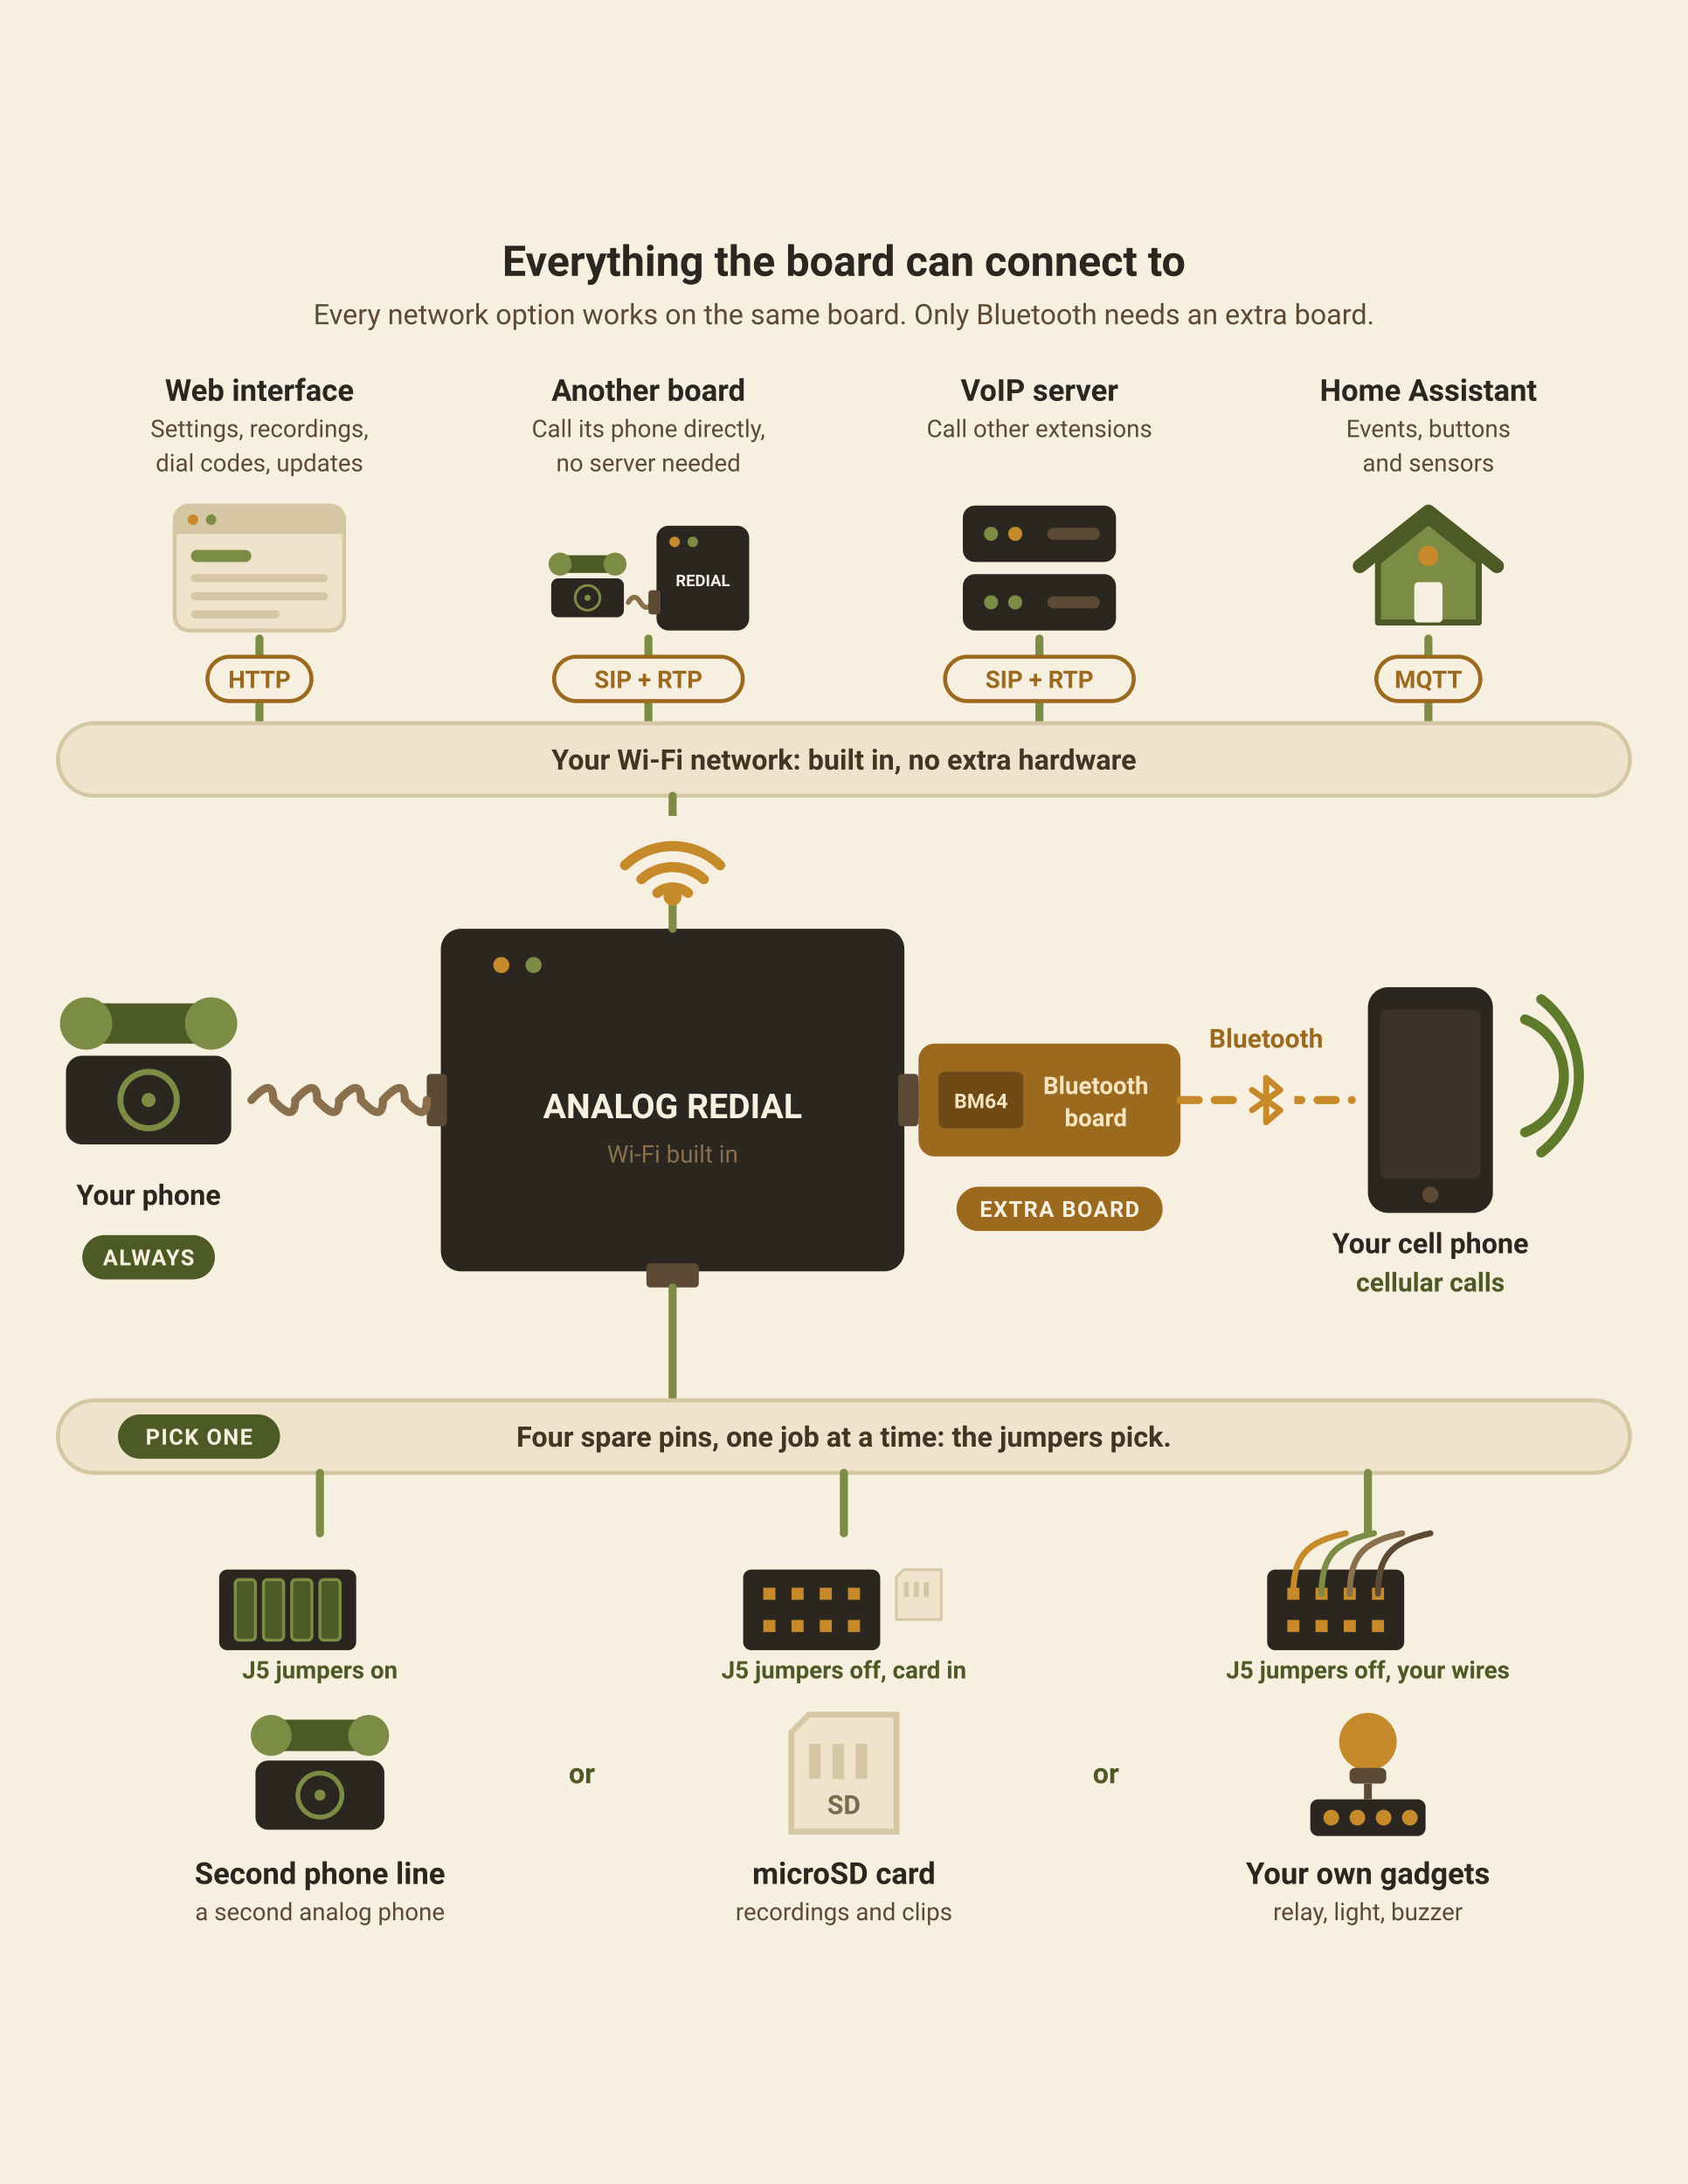
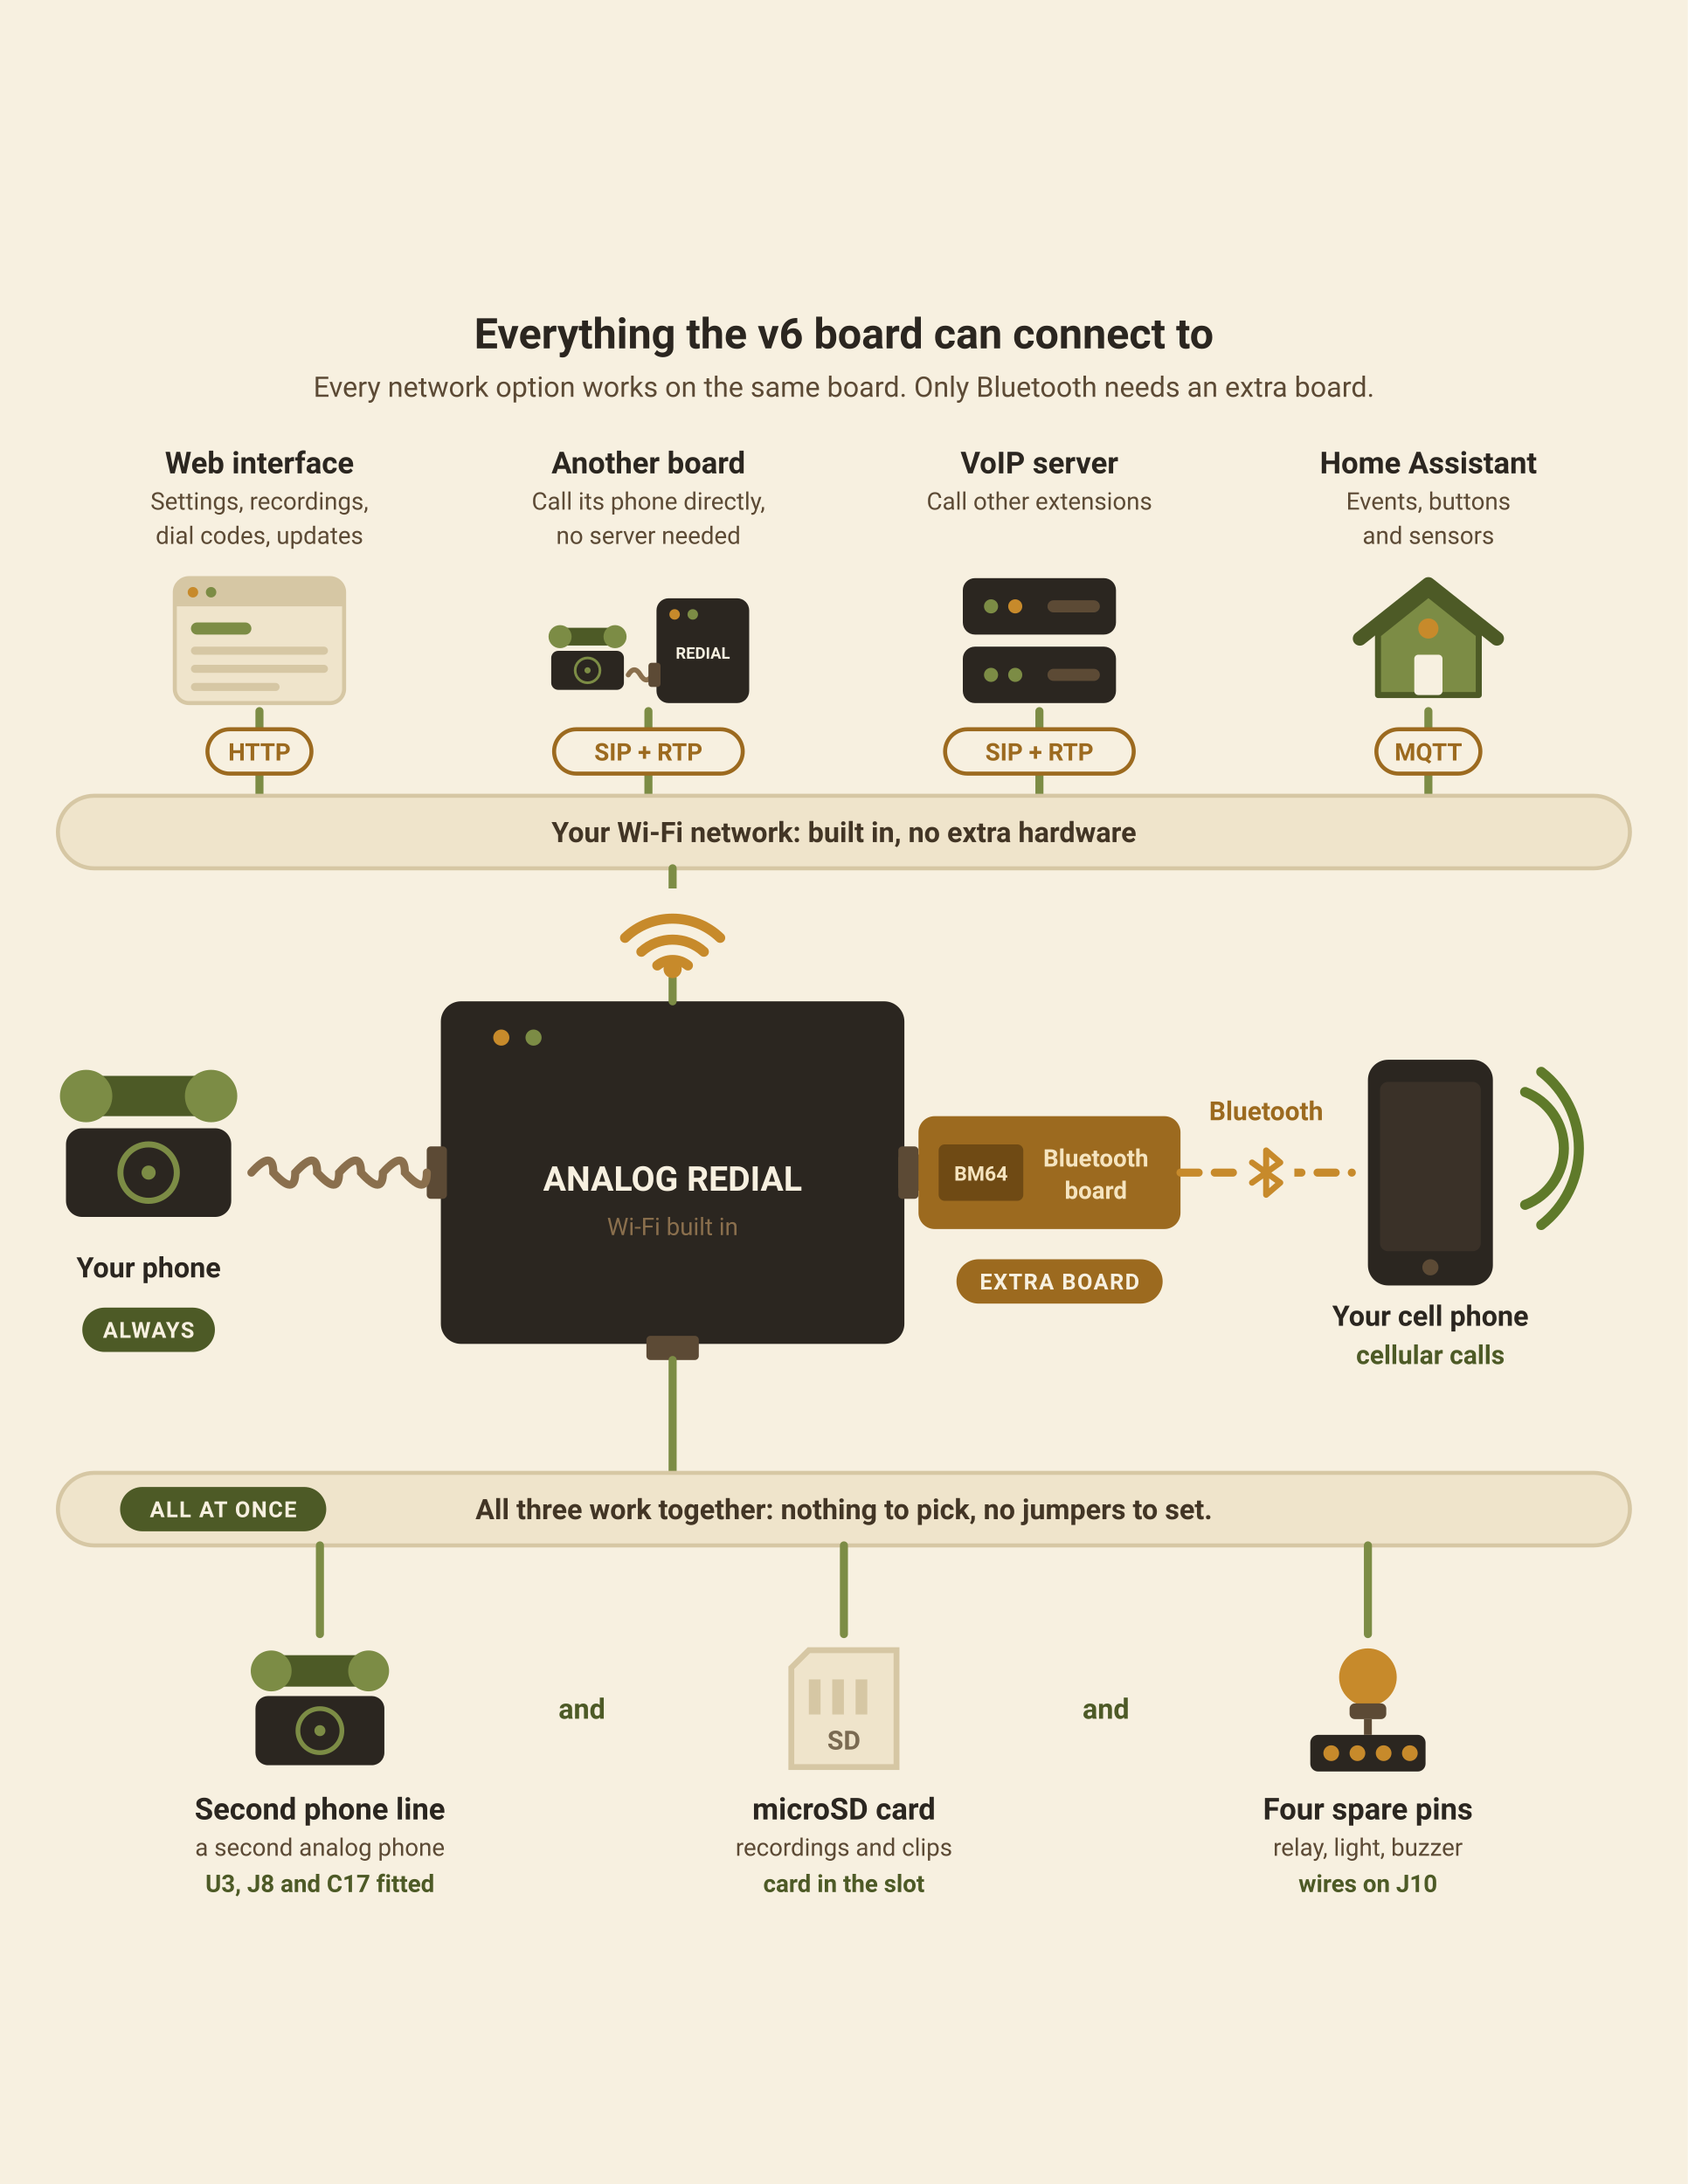
- <svg xmlns="http://www.w3.org/2000/svg" viewBox="0 0 816 1056" width="816" height="1056" role="img" aria-label="Everything the Analog Redial board can connect to: one phone always, then a second line or a microSD card or your own gadgets on four spare pins, chosen with the J5 jumpers; Wi-Fi to the web interface, other Analog Redial boards, a VoIP server and Home Assistant; and Bluetooth through an extra adapter board">
+ <svg xmlns="http://www.w3.org/2000/svg" viewBox="0 0 816 1056" width="816" height="1056" role="img" aria-label="Everything the Analog Redial v6 board can connect to: one phone always, then a second phone line, a microSD card and four spare pins on J10, all at once with nothing to select; Wi-Fi to the web interface, other Analog Redial boards, a VoIP server and Home Assistant; and Bluetooth through an extra adapter board">
  <rect id="background" width="816" height="1056" fill="#f7f0e0" />
  <g font-family="system-ui, -apple-system, Segoe UI, Roboto, sans-serif">
-     <g id="diagram" transform="translate(28,110) scale(0.974359)">
+     <g id="diagram" transform="translate(28,145.077) scale(0.974359)">
      <g id="title">
-         <text x="390" y="24" text-anchor="middle" font-size="21" font-weight="700" fill="#2b2620">Everything the board can connect to</text>
+         <text x="390" y="24" text-anchor="middle" font-size="21" font-weight="700" fill="#2b2620">Everything the v6 board can connect to</text>
      </g>
      <g id="subtitle">
        <text x="390" y="48" text-anchor="middle" font-size="14" font-weight="400" fill="#5c4a35">Every network option works on the same board. Only Bluetooth needs an extra board.</text>
      </g>
      <g id="label-web">
        <text x="100" y="86" text-anchor="middle" font-size="15" font-weight="600" fill="#2b2620">Web interface</text>
      </g>
      <g id="desc-web-1">
        <text x="100" y="104" text-anchor="middle" font-size="12" font-weight="400" fill="#5c4a35">Settings, recordings,</text>
      </g>
      <g id="desc-web-2">
        <text x="100" y="121" text-anchor="middle" font-size="12" font-weight="400" fill="#5c4a35">dial codes, updates</text>
      </g>
      <g id="service-web" transform="translate(58,138)">
        <rect x="0" y="0" width="84" height="62" rx="7" fill="#efe4cb" stroke="#d6c7a4" stroke-width="2" />
        <path d="M 0 14 H 84 V 7 a 7 7 0 0 0 -7 -7 H 7 a 7 7 0 0 0 -7 7 Z" fill="#d6c7a4" />
        <circle cx="9" cy="7" r="2.6" fill="#c78a2b" />
        <circle cx="18" cy="7" r="2.6" fill="#7c8c45" />
        <rect x="8" y="22" width="30" height="6" rx="3" fill="#7c8c45" />
        <rect x="8" y="34" width="68" height="4" rx="2" fill="#d6c7a4" />
        <rect x="8" y="43" width="68" height="4" rx="2" fill="#d6c7a4" />
        <rect x="8" y="52" width="44" height="4" rx="2" fill="#d6c7a4" />
      </g>
      <g id="link-web">
        <line x1="100" y1="204" x2="100" y2="246" stroke="#7c8c45" stroke-width="4" stroke-linecap="round" />
      </g>
      <g id="protocol-web">
        <rect x="74.2" y="213" width="51.6" height="22" rx="11" fill="#f7f0e0" stroke="#9c6a1f" stroke-width="2" />
        <text x="100" y="228.5" text-anchor="middle" font-size="12" font-weight="600" fill="#9c6a1f">HTTP</text>
      </g>
      <g id="label-board-2">
        <text x="293" y="86" text-anchor="middle" font-size="15" font-weight="600" fill="#2b2620">Another board</text>
      </g>
      <g id="desc-board-2-1">
        <text x="293" y="104" text-anchor="middle" font-size="12" font-weight="400" fill="#5c4a35">Call its phone directly,</text>
      </g>
      <g id="desc-board-2-2">
        <text x="293" y="121" text-anchor="middle" font-size="12" font-weight="400" fill="#5c4a35">no server needed</text>
      </g>
      <g id="service-board-2" transform="translate(243,138)">
        <g id="other-phone" transform="translate(0,22) scale(0.44)">
          <line x1="14" y1="16" x2="76" y2="16" stroke="#4d5a26" stroke-width="20" stroke-linecap="round" />
          <circle cx="14" cy="16" r="13" fill="#7c8c45" />
          <circle cx="76" cy="16" r="13" fill="#7c8c45" />
          <rect x="4" y="32" width="82" height="44" rx="8" fill="#2b2620" />
          <circle cx="45" cy="54" r="14" fill="none" stroke="#7c8c45" stroke-width="3" />
          <circle cx="45" cy="54" r="3.5" fill="#7c8c45" />
        </g>
        <path d="M 40 48 q 3 -5 6 0 q 3 5 6 0" fill="none" stroke="#8a6f4d" stroke-width="2.5" stroke-linecap="round" />
        <g id="other-board">
          <rect x="54" y="10" width="46" height="52" rx="6" fill="#2b2620" />
          <rect x="50" y="42" width="6" height="12" rx="1.5" fill="#5c4a35" />
          <circle cx="63" cy="18" r="2.6" fill="#c78a2b" />
          <circle cx="72" cy="18" r="2.6" fill="#7c8c45" />
          <text x="77" y="40" text-anchor="middle" font-size="8" font-weight="700" fill="#f7f0e0">REDIAL</text>
        </g>
      </g>
      <g id="link-board-2">
        <line x1="293" y1="204" x2="293" y2="246" stroke="#7c8c45" stroke-width="4" stroke-linecap="round" />
      </g>
      <g id="protocol-board-2">
        <rect x="246.2" y="213" width="93.6" height="22" rx="11" fill="#f7f0e0" stroke="#9c6a1f" stroke-width="2" />
        <text x="293" y="228.5" text-anchor="middle" font-size="12" font-weight="600" fill="#9c6a1f">SIP + RTP</text>
      </g>
      <g id="label-voip">
        <text x="487" y="86" text-anchor="middle" font-size="15" font-weight="600" fill="#2b2620">VoIP server</text>
      </g>
      <g id="desc-voip-1">
        <text x="487" y="104" text-anchor="middle" font-size="12" font-weight="400" fill="#5c4a35">Call other extensions</text>
      </g>
      <g id="service-voip" transform="translate(449,138)">
        <rect x="0" y="0" width="76" height="28" rx="6" fill="#2b2620" />
        <rect x="0" y="34" width="76" height="28" rx="6" fill="#2b2620" />
        <circle cx="14" cy="14" r="3.5" fill="#7c8c45" />
        <circle cx="26" cy="14" r="3.5" fill="#c78a2b" />
        <rect x="42" y="11" width="26" height="6" rx="3" fill="#5c4a35" />
        <circle cx="14" cy="48" r="3.5" fill="#7c8c45" />
        <circle cx="26" cy="48" r="3.5" fill="#7c8c45" />
        <rect x="42" y="45" width="26" height="6" rx="3" fill="#5c4a35" />
      </g>
      <g id="link-voip">
        <line x1="487" y1="204" x2="487" y2="246" stroke="#7c8c45" stroke-width="4" stroke-linecap="round" />
      </g>
      <g id="protocol-voip">
        <rect x="440.2" y="213" width="93.6" height="22" rx="11" fill="#f7f0e0" stroke="#9c6a1f" stroke-width="2" />
        <text x="487" y="228.5" text-anchor="middle" font-size="12" font-weight="600" fill="#9c6a1f">SIP + RTP</text>
      </g>
      <g id="label-home">
        <text x="680" y="86" text-anchor="middle" font-size="15" font-weight="600" fill="#2b2620">Home Assistant</text>
      </g>
      <g id="desc-home-1">
        <text x="680" y="104" text-anchor="middle" font-size="12" font-weight="400" fill="#5c4a35">Events, buttons</text>
      </g>
      <g id="desc-home-2">
        <text x="680" y="121" text-anchor="middle" font-size="12" font-weight="400" fill="#5c4a35">and sensors</text>
      </g>
      <g id="service-home" transform="translate(642,138)">
        <path d="M 4 30 L 38 3 L 72 30" fill="none" stroke="#4d5a26" stroke-width="7" stroke-linecap="round" stroke-linejoin="round" />
        <path d="M 13 28 V 58 H 63 V 28 L 38 8 Z" fill="#7c8c45" stroke="#4d5a26" stroke-width="3" stroke-linejoin="round" />
        <rect x="31" y="38" width="14" height="20" rx="2" fill="#f7f0e0" />
        <circle cx="38" cy="25" r="5" fill="#c78a2b" />
      </g>
      <g id="link-home">
        <line x1="680" y1="204" x2="680" y2="246" stroke="#7c8c45" stroke-width="4" stroke-linecap="round" />
      </g>
      <g id="protocol-home">
        <rect x="654.2" y="213" width="51.6" height="22" rx="11" fill="#f7f0e0" stroke="#9c6a1f" stroke-width="2" />
        <text x="680" y="228.5" text-anchor="middle" font-size="12" font-weight="600" fill="#9c6a1f">MQTT</text>
      </g>
      <g id="wifi-network">
        <rect x="0" y="246" width="780" height="36" rx="18" fill="#efe4cb" stroke="#d6c7a4" stroke-width="2" />
        <text x="390.0" y="269" text-anchor="middle" font-size="14" font-weight="600" fill="#423525">Your Wi-Fi network: built in, no extra hardware</text>
      </g>
      <g id="board" transform="translate(190,348)">
        <rect id="pcb" x="0" y="0" width="230" height="170" rx="10" fill="#2b2620" />
        <rect id="jack-line-1" x="-7" y="72" width="10" height="26" rx="2" fill="#5c4a35" />
        <rect id="options-connector" x="227" y="72" width="10" height="26" rx="2" fill="#5c4a35" />
        <rect id="adapter-header" x="102" y="166" width="26" height="12" rx="2" fill="#5c4a35" />
        <circle id="led-1" cx="30" cy="18" r="4" fill="#c78a2b" />
        <circle id="led-2" cx="46" cy="18" r="4" fill="#7c8c45" />
        <text x="115" y="94" text-anchor="middle" font-size="17" font-weight="600" fill="#f7f0e0">ANALOG REDIAL</text>
        <text x="115" y="116" text-anchor="middle" font-size="12" fill="#8a6f4d">Wi-Fi built in</text>
      </g>
      <g id="link-wifi">
        <line x1="305" y1="282" x2="305" y2="348" stroke="#7c8c45" stroke-width="4" stroke-linecap="round" />
      </g>
      <g id="wifi" transform="translate(275,294)">
        <rect x="-6" y="-2" width="72" height="44" rx="8" fill="#f7f0e0" />
        <path d="M 6.4 22.5 A 34 34 0 0 1 53.6 22.5" fill="none" stroke="#c78a2b" stroke-width="5" stroke-linecap="round" />
        <path d="M 14.5 29.4 A 23 23 0 0 1 45.5 29.4" fill="none" stroke="#c78a2b" stroke-width="5" stroke-linecap="round" />
        <path d="M 22.4 36.2 A 12 12 0 0 1 37.6 36.2" fill="none" stroke="#c78a2b" stroke-width="5" stroke-linecap="round" />
        <circle cx="30" cy="40" r="4.5" fill="#c78a2b" transform="translate(0,-2)" />
      </g>
      <g id="phone-line-1" transform="translate(0,379)">
        <g id="handset">
          <line x1="14" y1="16" x2="76" y2="16" stroke="#4d5a26" stroke-width="20" stroke-linecap="round" />
          <circle cx="14" cy="16" r="13" fill="#7c8c45" />
          <circle cx="76" cy="16" r="13" fill="#7c8c45" />
        </g>
        <g id="body">
          <rect x="4" y="32" width="82" height="44" rx="8" fill="#2b2620" />
          <circle cx="45" cy="54" r="14" fill="none" stroke="#7c8c45" stroke-width="3" />
          <circle cx="45" cy="54" r="3.5" fill="#7c8c45" />
        </g>
      </g>
      <g id="cord-line-1" transform="translate(96,433)">
        <path d="M 0 0 q 10.88 -12 10.88 0 q 10.88 12 10.88 0 q 10.88 -12 10.88 0 q 10.88 12 10.88 0 q 10.88 -12 10.88 0 q 10.88 12 10.88 0 q 10.88 -12 10.88 0 q 10.88 12 10.88 0" fill="none" stroke="#8a6f4d" stroke-width="4" stroke-linecap="round" />
      </g>
      <g id="label-line-1">
        <text x="45" y="485" text-anchor="middle" font-size="14" font-weight="600" fill="#2b2620">Your phone</text>
      </g>
      <g id="tag-always">
        <rect x="12.1" y="500" width="65.8" height="22" rx="11" fill="#4d5a26" />
        <text x="45" y="515" text-anchor="middle" font-size="11" font-weight="700" letter-spacing="0.6" fill="#f7f0e0">ALWAYS</text>
      </g>
      <g id="bluetooth-adapter" transform="translate(417,405)">
        <rect id="plug" x="0" y="19" width="14" height="18" rx="2" fill="#5c4a35" />
        <rect id="pcb" x="10" y="0" width="130" height="56" rx="8" fill="#9c6a1f" />
        <rect id="chip" x="20" y="14" width="42" height="28" rx="3" fill="#6f4a14" />
        <text x="41" y="32" text-anchor="middle" font-size="10" font-weight="600" fill="#f5e4bf">BM64</text>
        <text x="98" y="25" text-anchor="middle" font-size="12" font-weight="600" fill="#f5e4bf">Bluetooth</text>
        <text x="98" y="41" text-anchor="middle" font-size="12" font-weight="600" fill="#f5e4bf">board</text>
      </g>
      <g id="tag-extra-board">
        <rect x="445.85" y="476" width="102.3" height="22" rx="11" fill="#9c6a1f" />
        <text x="497" y="491" text-anchor="middle" font-size="11" font-weight="700" letter-spacing="0.6" fill="#f7f0e0">EXTRA BOARD</text>
      </g>
      <g id="link-bluetooth">
        <line x1="557" y1="433" x2="642" y2="433" stroke="#c78a2b" stroke-width="4" stroke-linecap="round" stroke-dasharray="9 8" />
      </g>
      <g id="bluetooth-symbol" transform="translate(591.5,421)">
        <rect x="-6" y="-4" width="28" height="32" rx="6" fill="#f7f0e0" />
        <path d="M 1 7 L 15 17 L 8 23 L 8 1 L 15 7 L 1 17" fill="none" stroke="#c78a2b" stroke-width="3" stroke-linecap="round" stroke-linejoin="round" />
      </g>
      <g id="label-bluetooth">
        <text x="599.5" y="407" text-anchor="middle" font-size="13" font-weight="600" fill="#9c6a1f">Bluetooth</text>
      </g>
      <g id="cell-phone" transform="translate(650,377)">
        <rect x="0" y="0" width="62" height="112" rx="10" fill="#2b2620" />
        <rect x="6" y="11" width="50" height="84" rx="4" fill="#3a3128" />
        <circle cx="31" cy="103" r="4" fill="#5c4a35" />
      </g>
      <g id="cellular" transform="translate(728,393)">
        <path d="M 0 56 A 30 30 0 0 0 0 0" fill="none" stroke="#5f7a2a" stroke-width="5" stroke-linecap="round" />
        <path d="M 8 66 A 48 48 0 0 0 8 -10" fill="none" stroke="#5f7a2a" stroke-width="5" stroke-linecap="round" transform="translate(0,0)" />
      </g>
      <g id="label-cell-phone">
        <text x="681" y="509" text-anchor="middle" font-size="14" font-weight="600" fill="#2b2620">Your cell phone</text>
      </g>
      <g id="label-cellular">
        <text x="681" y="528" text-anchor="middle" font-size="13" font-weight="600" fill="#4d5a26">cellular calls</text>
      </g>
      <g id="link-options">
        <line x1="305" y1="526" x2="305" y2="582" stroke="#7c8c45" stroke-width="4" stroke-linecap="round" />
      </g>
      <g id="options-bar">
        <rect x="0" y="582" width="780" height="36" rx="18" fill="#efe4cb" stroke="#d6c7a4" stroke-width="2" />
-         <text x="390.0" y="605" text-anchor="middle" font-size="14" font-weight="600" fill="#423525">Four spare pins, one job at a time: the jumpers pick.</text>
+         <text x="390.0" y="605" text-anchor="middle" font-size="14" font-weight="600" fill="#423525">All three work together: nothing to pick, no jumpers to set.</text>
      </g>
      <g id="tag-pick-one">
-         <rect x="29.8" y="589" width="80.4" height="22" rx="11" fill="#4d5a26" />
-         <text x="70" y="604" text-anchor="middle" font-size="11" font-weight="700" letter-spacing="0.6" fill="#f7f0e0">PICK ONE</text>
+         <rect x="30.85" y="589" width="102.3" height="22" rx="11" fill="#4d5a26" />
+         <text x="82" y="604" text-anchor="middle" font-size="11" font-weight="700" letter-spacing="0.6" fill="#f7f0e0">ALL AT ONCE</text>
      </g>
      <g id="link-line-2">
-         <line x1="130" y1="618" x2="130" y2="648" stroke="#7c8c45" stroke-width="4" stroke-linecap="round" />
-       </g>
-       <g id="j5-line-2" transform="translate(80,644)">
-         <rect id="header" x="0" y="22" width="68" height="40" rx="4" fill="#2b2620" />
-         <rect x="10" y="31" width="6" height="6" fill="#c78a2b" />
-         <rect x="10" y="47" width="6" height="6" fill="#c78a2b" />
-         <rect x="24" y="31" width="6" height="6" fill="#c78a2b" />
-         <rect x="24" y="47" width="6" height="6" fill="#c78a2b" />
-         <rect x="38" y="31" width="6" height="6" fill="#c78a2b" />
-         <rect x="38" y="47" width="6" height="6" fill="#c78a2b" />
-         <rect x="52" y="31" width="6" height="6" fill="#c78a2b" />
-         <rect x="52" y="47" width="6" height="6" fill="#c78a2b" />
-         <rect x="8" y="27" width="10" height="30" rx="2" fill="#4d5a26" stroke="#7c8c45" stroke-width="1.5" />
-         <rect x="22" y="27" width="10" height="30" rx="2" fill="#4d5a26" stroke="#7c8c45" stroke-width="1.5" />
-         <rect x="36" y="27" width="10" height="30" rx="2" fill="#4d5a26" stroke="#7c8c45" stroke-width="1.5" />
-         <rect x="50" y="27" width="10" height="30" rx="2" fill="#4d5a26" stroke="#7c8c45" stroke-width="1.5" />
-       </g>
-       <g id="j5-caption-line-2">
-         <text x="130" y="720" text-anchor="middle" font-size="12" font-weight="700" fill="#4d5a26">J5 jumpers on</text>
-       </g>
-       <g id="option-line-2" transform="translate(94.9,735.8)">
+         <line x1="130" y1="618" x2="130" y2="662" stroke="#7c8c45" stroke-width="4" stroke-linecap="round" />
+       </g>
+       <g id="option-line-2" transform="translate(94.9,667.8)">
        <g transform="scale(0.78)">
          <g id="handset">
            <line x1="14" y1="16" x2="76" y2="16" stroke="#4d5a26" stroke-width="20" stroke-linecap="round" />
            <circle cx="14" cy="16" r="13" fill="#7c8c45" />
            <circle cx="76" cy="16" r="13" fill="#7c8c45" />
          </g>
          <g id="body">
            <rect x="4" y="32" width="82" height="44" rx="8" fill="#2b2620" />
            <circle cx="45" cy="54" r="14" fill="none" stroke="#7c8c45" stroke-width="3" />
            <circle cx="45" cy="54" r="3.5" fill="#7c8c45" />
          </g>
        </g>
      </g>
      <g id="label-line-2">
-         <text x="130" y="822" text-anchor="middle" font-size="15" font-weight="600" fill="#2b2620">Second phone line</text>
+         <text x="130" y="754" text-anchor="middle" font-size="15" font-weight="600" fill="#2b2620">Second phone line</text>
      </g>
      <g id="desc-line-2">
-         <text x="130" y="840" text-anchor="middle" font-size="12" font-weight="400" fill="#5c4a35">a second analog phone</text>
+         <text x="130" y="772" text-anchor="middle" font-size="12" font-weight="400" fill="#5c4a35">a second analog phone</text>
+       </g>
+       <g id="v6-caption-line-2">
+         <text x="130" y="790" text-anchor="middle" font-size="12" font-weight="700" fill="#4d5a26">U3, J8 and C17 fitted</text>
      </g>
      <g id="link-microsd">
-         <line x1="390" y1="618" x2="390" y2="648" stroke="#7c8c45" stroke-width="4" stroke-linecap="round" />
-       </g>
-       <g id="j5-microsd" transform="translate(340,644)">
-         <rect id="header" x="0" y="22" width="68" height="40" rx="4" fill="#2b2620" />
-         <rect x="10" y="31" width="6" height="6" fill="#c78a2b" />
-         <rect x="10" y="47" width="6" height="6" fill="#c78a2b" />
-         <rect x="24" y="31" width="6" height="6" fill="#c78a2b" />
-         <rect x="24" y="47" width="6" height="6" fill="#c78a2b" />
-         <rect x="38" y="31" width="6" height="6" fill="#c78a2b" />
-         <rect x="38" y="47" width="6" height="6" fill="#c78a2b" />
-         <rect x="52" y="31" width="6" height="6" fill="#c78a2b" />
-         <rect x="52" y="47" width="6" height="6" fill="#c78a2b" />
-         <g transform="translate(76,22) scale(0.62)">
-           <path d="M 6 0 H 36 V 40 H 0 V 6 Z" fill="#efe4cb" stroke="#d6c7a4" stroke-width="2" />
-           <rect x="6" y="10" width="4" height="12" fill="#d6c7a4" />
-           <rect x="14" y="10" width="4" height="12" fill="#d6c7a4" />
-           <rect x="22" y="10" width="4" height="12" fill="#d6c7a4" />
-         </g>
-       </g>
-       <g id="j5-caption-microsd">
-         <text x="390" y="720" text-anchor="middle" font-size="12" font-weight="700" fill="#4d5a26">J5 jumpers off, card in</text>
-       </g>
-       <g id="option-microsd" transform="translate(363.9,738)">
+         <line x1="390" y1="618" x2="390" y2="662" stroke="#7c8c45" stroke-width="4" stroke-linecap="round" />
+       </g>
+       <g id="option-microsd" transform="translate(363.9,670)">
        <g transform="scale(1.45)">
          <path d="M 6 0 H 36 V 40 H 0 V 6 Z" fill="#efe4cb" stroke="#d6c7a4" stroke-width="2" />
          <rect x="6" y="10" width="4" height="12" fill="#d6c7a4" />
          <rect x="14" y="10" width="4" height="12" fill="#d6c7a4" />
          <rect x="22" y="10" width="4" height="12" fill="#d6c7a4" />
          <text x="18" y="34" text-anchor="middle" font-size="9" font-weight="600" fill="#7a6a52">SD</text>
        </g>
      </g>
      <g id="label-microsd">
-         <text x="390" y="822" text-anchor="middle" font-size="15" font-weight="600" fill="#2b2620">microSD card</text>
+         <text x="390" y="754" text-anchor="middle" font-size="15" font-weight="600" fill="#2b2620">microSD card</text>
      </g>
      <g id="desc-microsd">
-         <text x="390" y="840" text-anchor="middle" font-size="12" font-weight="400" fill="#5c4a35">recordings and clips</text>
+         <text x="390" y="772" text-anchor="middle" font-size="12" font-weight="400" fill="#5c4a35">recordings and clips</text>
+       </g>
+       <g id="v6-caption-microsd">
+         <text x="390" y="790" text-anchor="middle" font-size="12" font-weight="700" fill="#4d5a26">card in the slot</text>
      </g>
      <g id="link-pins">
-         <line x1="650" y1="618" x2="650" y2="648" stroke="#7c8c45" stroke-width="4" stroke-linecap="round" />
-       </g>
-       <g id="j5-pins" transform="translate(600,644)">
-         <rect id="header" x="0" y="22" width="68" height="40" rx="4" fill="#2b2620" />
-         <rect x="10" y="31" width="6" height="6" fill="#c78a2b" />
-         <rect x="10" y="47" width="6" height="6" fill="#c78a2b" />
-         <rect x="24" y="31" width="6" height="6" fill="#c78a2b" />
-         <rect x="24" y="47" width="6" height="6" fill="#c78a2b" />
-         <rect x="38" y="31" width="6" height="6" fill="#c78a2b" />
-         <rect x="38" y="47" width="6" height="6" fill="#c78a2b" />
-         <rect x="52" y="31" width="6" height="6" fill="#c78a2b" />
-         <rect x="52" y="47" width="6" height="6" fill="#c78a2b" />
-         <path d="M 13 34 C 13 14, 21 8, 39 4" fill="none" stroke="#c78a2b" stroke-width="3" stroke-linecap="round" />
-         <path d="M 27 34 C 27 14, 35 8, 53 4" fill="none" stroke="#7c8c45" stroke-width="3" stroke-linecap="round" />
-         <path d="M 41 34 C 41 14, 49 8, 67 4" fill="none" stroke="#8a6f4d" stroke-width="3" stroke-linecap="round" />
-         <path d="M 55 34 C 55 14, 63 8, 81 4" fill="none" stroke="#5c4a35" stroke-width="3" stroke-linecap="round" />
-       </g>
-       <g id="j5-caption-pins">
-         <text x="650" y="720" text-anchor="middle" font-size="12" font-weight="700" fill="#4d5a26">J5 jumpers off, your wires</text>
-       </g>
-       <g id="option-pins" transform="translate(621.4,735.8)">
+         <line x1="650" y1="618" x2="650" y2="662" stroke="#7c8c45" stroke-width="4" stroke-linecap="round" />
+       </g>
+       <g id="option-pins" transform="translate(621.4,667.8)">
        <g transform="scale(1.3)">
          <circle id="bulb" cx="22" cy="12" r="11" fill="#c78a2b" />
          <rect id="bulb-base" x="15" y="22" width="14" height="6" rx="2" fill="#5c4a35" />
          <rect id="header" x="0" y="34" width="44" height="14" rx="3" fill="#2b2620" />
          <circle cx="8" cy="41" r="3" fill="#c78a2b" />
          <circle cx="18" cy="41" r="3" fill="#c78a2b" />
          <circle cx="28" cy="41" r="3" fill="#c78a2b" />
          <circle cx="38" cy="41" r="3" fill="#c78a2b" />
          <path d="M 22 28 V 34" stroke="#5c4a35" stroke-width="3" />
        </g>
      </g>
      <g id="label-pins">
-         <text x="650" y="822" text-anchor="middle" font-size="15" font-weight="600" fill="#2b2620">Your own gadgets</text>
+         <text x="650" y="754" text-anchor="middle" font-size="15" font-weight="600" fill="#2b2620">Four spare pins</text>
      </g>
      <g id="desc-pins">
-         <text x="650" y="840" text-anchor="middle" font-size="12" font-weight="400" fill="#5c4a35">relay, light, buzzer</text>
+         <text x="650" y="772" text-anchor="middle" font-size="12" font-weight="400" fill="#5c4a35">relay, light, buzzer</text>
+       </g>
+       <g id="v6-caption-pins">
+         <text x="650" y="790" text-anchor="middle" font-size="12" font-weight="700" fill="#4d5a26">wires on J10</text>
      </g>
      <g id="or-1">
-         <text x="260" y="772" text-anchor="middle" font-size="14" font-weight="700" fill="#4d5a26">or</text>
+         <text x="260" y="704" text-anchor="middle" font-size="14" font-weight="700" fill="#4d5a26">and</text>
      </g>
      <g id="or-2">
-         <text x="520" y="772" text-anchor="middle" font-size="14" font-weight="700" fill="#4d5a26">or</text>
+         <text x="520" y="704" text-anchor="middle" font-size="14" font-weight="700" fill="#4d5a26">and</text>
      </g>
    </g>
  </g>
</svg>
